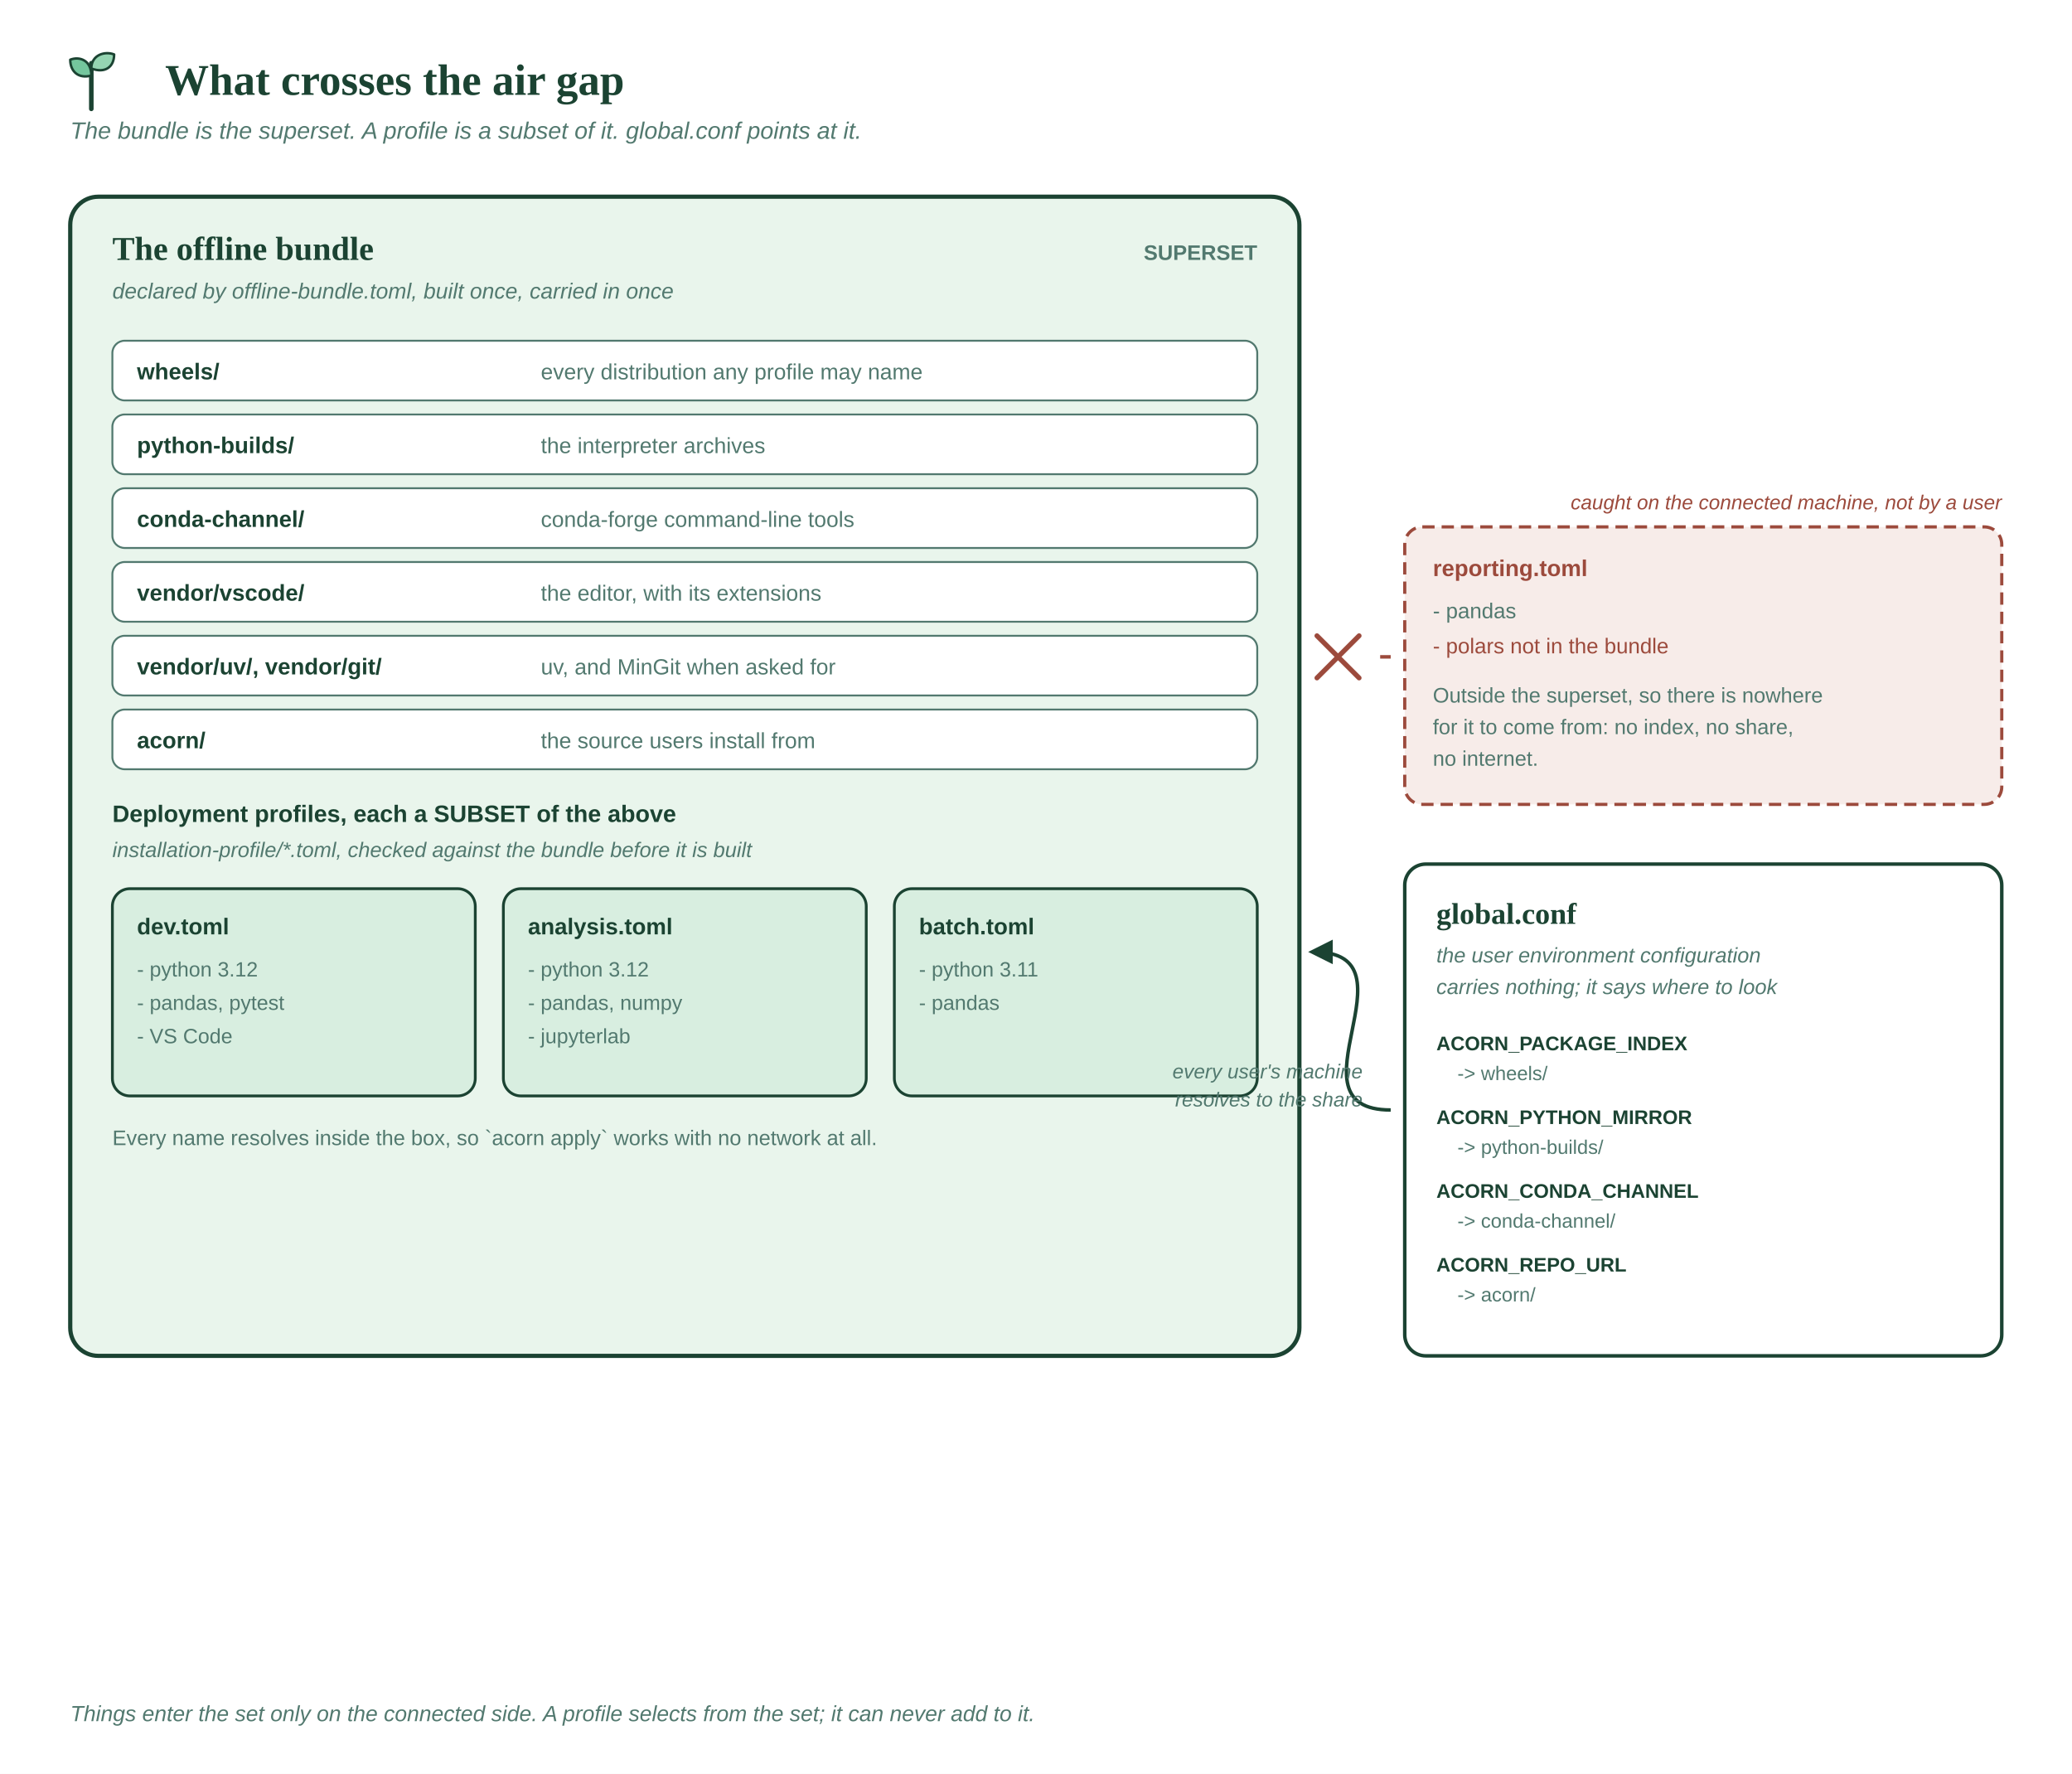
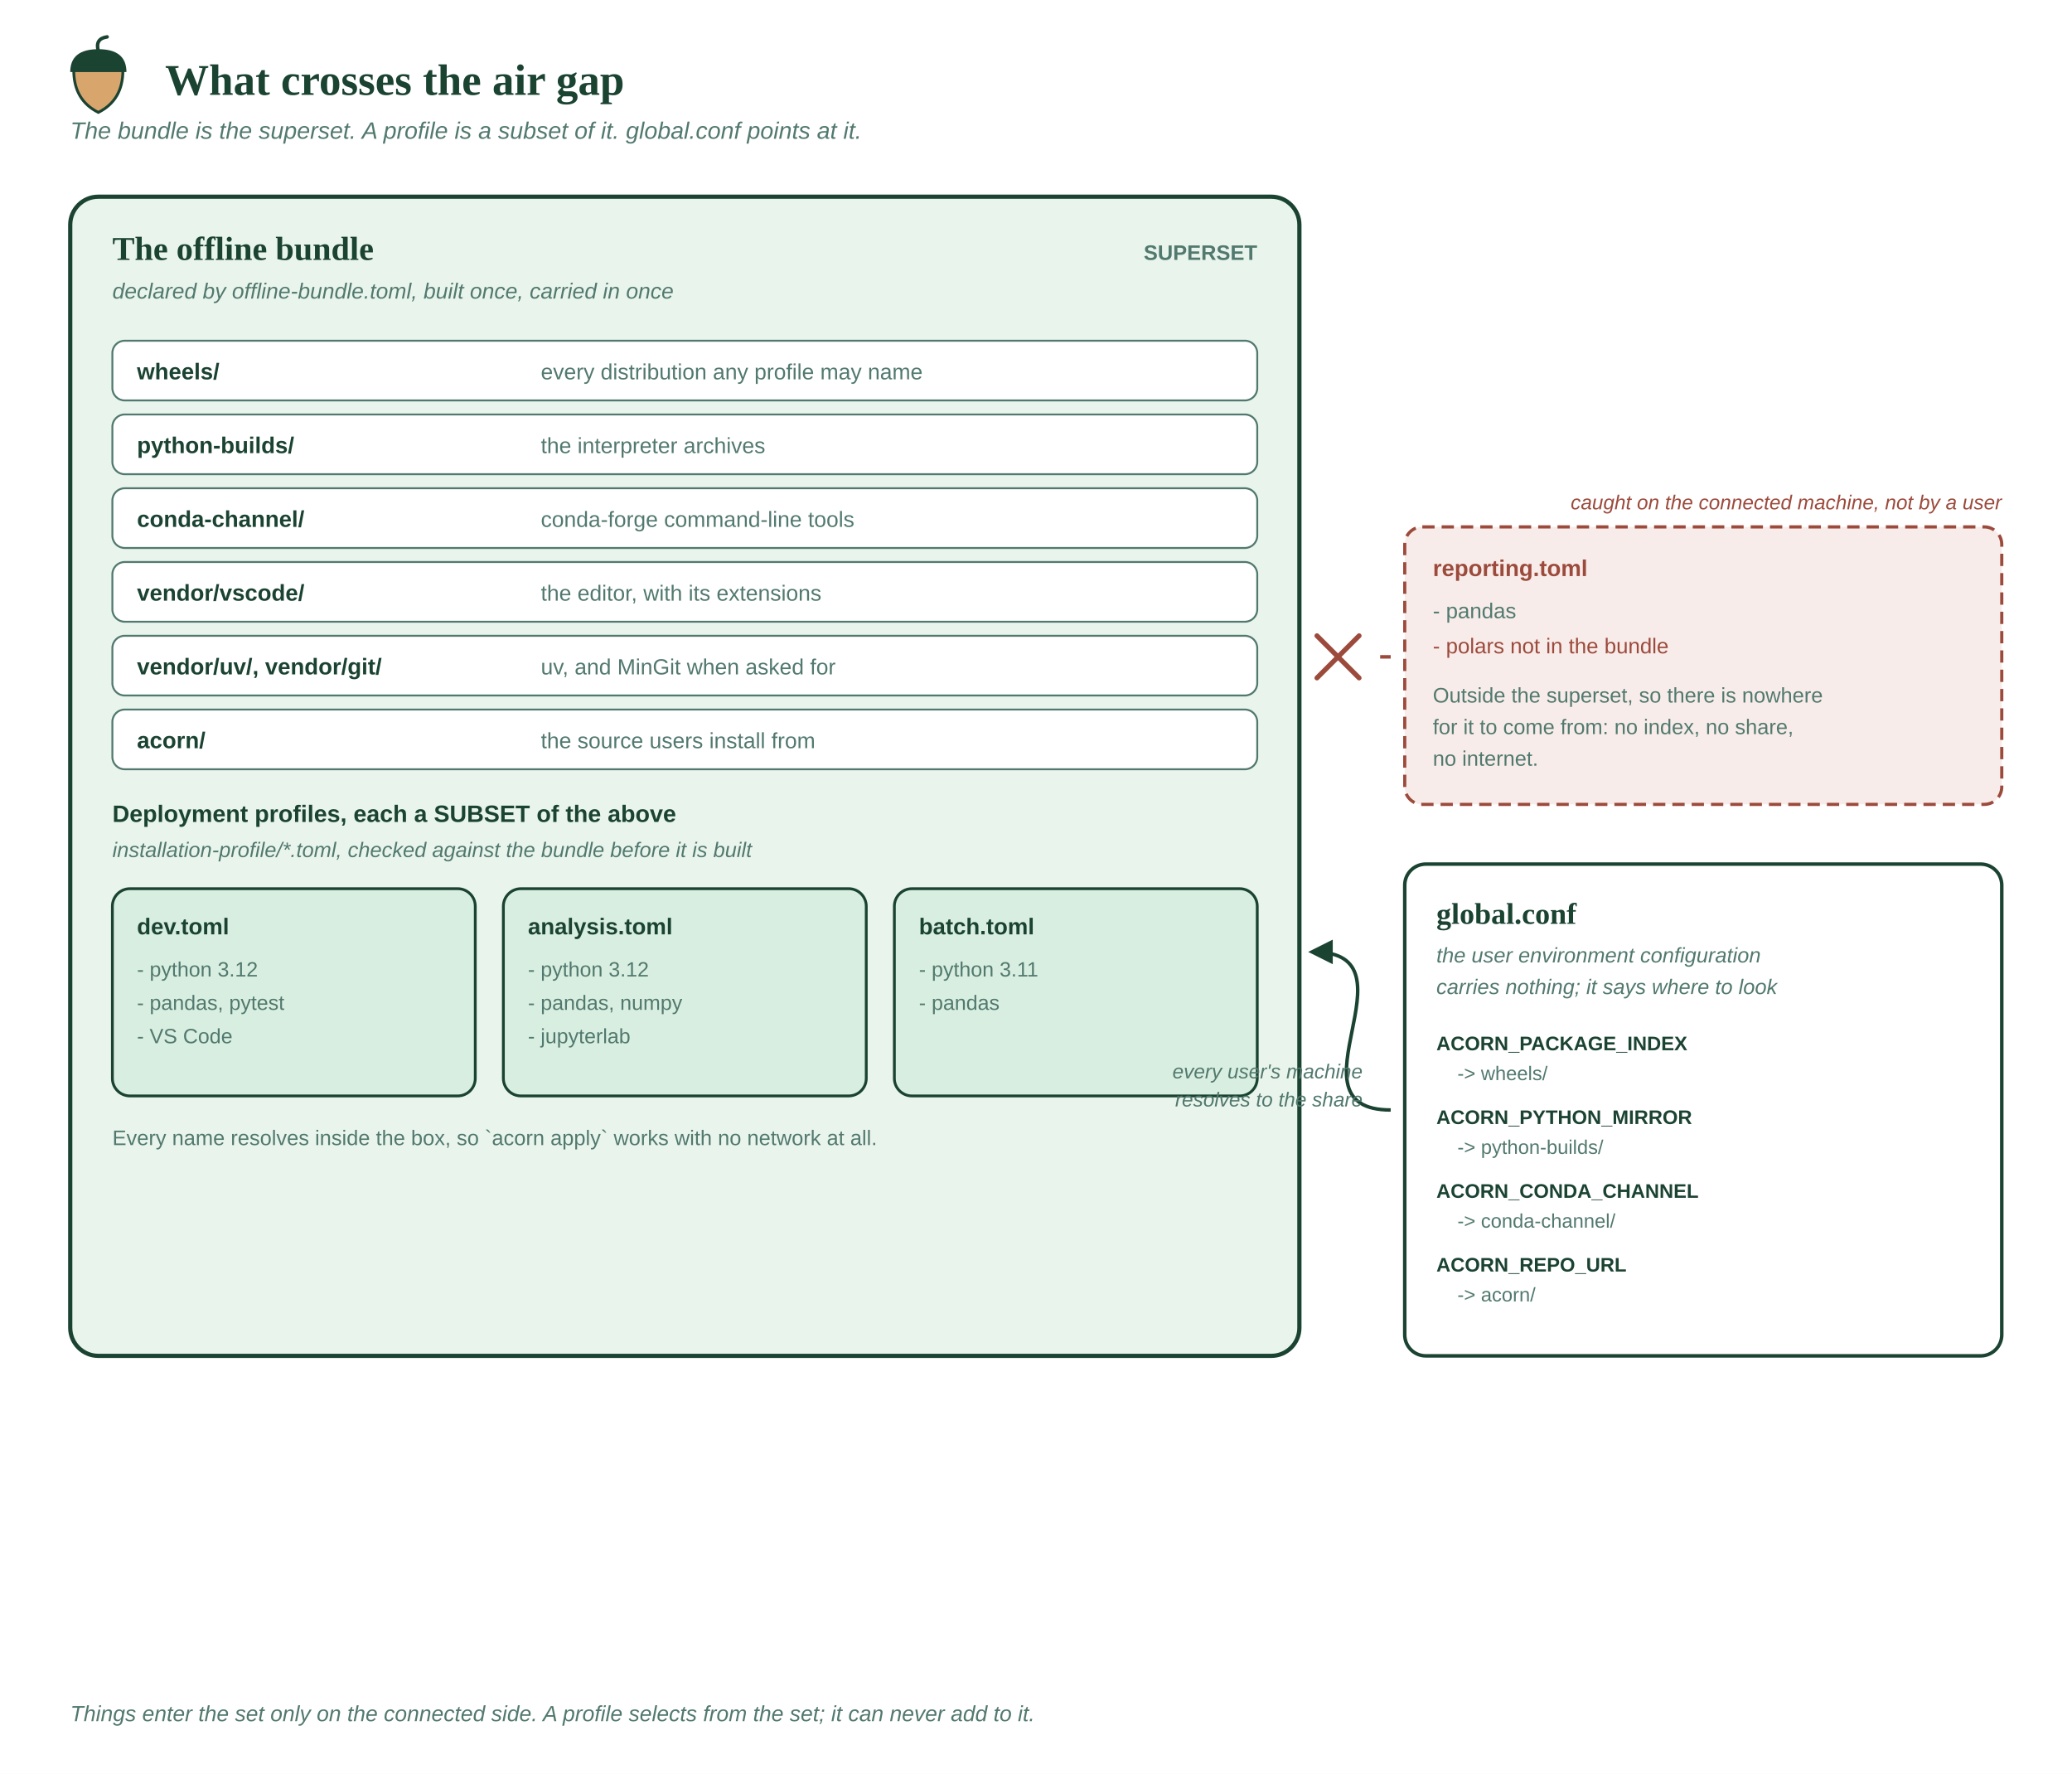
<svg xmlns="http://www.w3.org/2000/svg" width="1180" height="1010" viewBox="0 0 1180 1010" role="img" aria-label="The offline bundle as the superset of everything on the air-gapped network, with deployment profiles drawn as subsets inside it, a profile that asks for more drawn outside it, and global.conf outside pointing in.">
  <rect width="1180" height="1010" fill="#FFFFFF" />
  <defs>
    <style>
      .head  { font-family: Georgia, 'Times New Roman', serif; }
      .body  { font-family: Arial, Helvetica, sans-serif; }
      .fg    { fill: #1B4332; }
      .fw    { fill: #FFFFFF; }
      .fmute { fill: #52796F; }
    </style>
    <marker id="arrow" markerWidth="7" markerHeight="7" refX="5.5" refY="3.5" orient="auto">
      <path d="M0,0 L7,3.5 L0,7 Z" fill="#1B4332" />
    </marker>
    <symbol id="ic-cloud" viewBox="0 0 24 24">
      <path d="M6.5 18 C3.5 18 2 15.8 2 13.8 C2 11.6 3.8 10 5.8 10.1 C6.4 7.6 8.7 6 11.2 6.3 C13.6 6.6 15.4 8.6 15.5 11 C17.9 11.1 20 13 20 15.3 C20 17.4 18.2 18 17 18 Z" fill="none" stroke="currentColor" stroke-width="1.6" stroke-linejoin="round" />
    </symbol>
    <symbol id="ic-box" viewBox="0 0 24 24">
      <path d="M3 8 L12 4 L21 8 L12 12 Z" fill="none" stroke="currentColor" stroke-width="1.6" stroke-linejoin="round" />
      <path d="M3 8 V17 L12 21 V12" fill="none" stroke="currentColor" stroke-width="1.6" stroke-linejoin="round" />
      <path d="M21 8 V17 L12 21" fill="none" stroke="currentColor" stroke-width="1.6" stroke-linejoin="round" />
    </symbol>
    <symbol id="ic-server" viewBox="0 0 24 24">
      <rect x="3" y="4" width="18" height="6" rx="1.3" fill="none" stroke="currentColor" stroke-width="1.6" />
      <rect x="3" y="14" width="18" height="6" rx="1.3" fill="none" stroke="currentColor" stroke-width="1.6" />
      <circle cx="7" cy="7" r="1" fill="currentColor" />
      <circle cx="7" cy="17" r="1" fill="currentColor" />
    </symbol>
    <symbol id="ic-monitor" viewBox="0 0 24 24">
      <rect x="2.5" y="4" width="19" height="13" rx="1.4" fill="none" stroke="currentColor" stroke-width="1.6" />
      <line x1="8" y1="21" x2="16" y2="21" stroke="currentColor" stroke-width="1.6" stroke-linecap="round" />
      <line x1="12" y1="17" x2="12" y2="21" stroke="currentColor" stroke-width="1.6" stroke-linecap="round" />
    </symbol>
    <symbol id="ic-folder" viewBox="0 0 24 24">
      <path d="M3 6.5 C3 5.7 3.7 5 4.5 5 H9.5 L11.5 7.5 H19.5 C20.3 7.5 21 8.2 21 9 V17.5 C21 18.3 20.3 19 19.5 19 H4.5 C3.7 19 3 18.3 3 17.5 Z" fill="none" stroke="currentColor" stroke-width="1.6" stroke-linejoin="round" />
    </symbol>
    <symbol id="ic-doc" viewBox="0 0 24 24">
      <path d="M6 3 H14 L19 8 V20 C19 20.6 18.6 21 18 21 H6 C5.4 21 5 20.6 5 20 V4 C5 3.4 5.4 3 6 3 Z" fill="none" stroke="currentColor" stroke-width="1.6" stroke-linejoin="round" />
      <path d="M14 3 V8 H19" fill="none" stroke="currentColor" stroke-width="1.6" stroke-linejoin="round" />
      <line x1="8" y1="12" x2="16" y2="12" stroke="currentColor" stroke-width="1.4" stroke-linecap="round" />
      <line x1="8" y1="15.5" x2="16" y2="15.5" stroke="currentColor" stroke-width="1.4" stroke-linecap="round" />
      <line x1="8" y1="19" x2="12.5" y2="19" stroke="currentColor" stroke-width="1.4" stroke-linecap="round" />
    </symbol>
    <symbol id="ic-terminal" viewBox="0 0 24 24">
      <rect x="2.5" y="4" width="19" height="16" rx="1.6" fill="none" stroke="currentColor" stroke-width="1.6" />
      <path d="M6.5 9 L10.5 12 L6.5 15" fill="none" stroke="currentColor" stroke-width="1.6" stroke-linecap="round" stroke-linejoin="round" />
      <line x1="12" y1="15" x2="17" y2="15" stroke="currentColor" stroke-width="1.6" stroke-linecap="round" />
    </symbol>
  </defs>
  <g transform="translate(40,20)">
-     <path d="M12 42 V16" stroke="#1B4332" stroke-width="2.6" stroke-linecap="round" fill="none" />
-     <path d="M12 23 C12 14 5 12 0 14 C0 21 5 25 12 23 Z" fill="#74C69D" stroke="#1B4332" stroke-width="1.4" stroke-linejoin="round" />
-     <path d="M12 19 C12 11 20 9 25 11 C25 18 20 22 12 19 Z" fill="#95D5B2" stroke="#1B4332" stroke-width="1.4" stroke-linejoin="round" />
+     <path d="M2 20 Q2 37 16 44 Q30 37 30 20 Z" fill="#D8A66D" stroke="#1B4332" stroke-width="1.6" />
+     <path d="M0 21 Q0 8 16 8 Q32 8 32 21 Z" fill="#1B4332" />
+     <path d="M16 9 Q14 2 21 1" stroke="#1B4332" stroke-width="2" stroke-linecap="round" fill="none" />
  </g>
  <text x="94" y="54" class="head fg" font-size="25" font-weight="700">What crosses the air gap</text>
  <text x="40" y="79" class="body fmute" font-size="13.5" font-style="italic">The bundle is the superset. A profile is a subset of it. global.conf points at it.</text>
  <rect x="40" y="112" width="700" height="660" rx="16" fill="#E9F5EC" stroke="#1B4332" stroke-width="2.4" />
  <text x="64" y="148" class="head fg" font-size="19" font-weight="700">The offline bundle</text>
  <text x="64" y="170" class="body fmute" font-size="12.5" font-style="italic">declared by offline-bundle.toml, built once, carried in once</text>
  <text x="716" y="148" class="body fmute" font-size="12" font-weight="700" text-anchor="end">SUPERSET</text>
  <rect x="64" y="194" width="652" height="34" rx="7" fill="#FFFFFF" stroke="#52796F" stroke-width="1.1" />
  <text x="78" y="216" class="body fg" font-size="13" font-weight="700" font-family="Consolas, 'SF Mono', Monaco, 'Courier New', monospace">wheels/</text>
  <text x="308" y="216" class="body fmute" font-size="12.5">every distribution any profile may name</text>
  <rect x="64" y="236" width="652" height="34" rx="7" fill="#FFFFFF" stroke="#52796F" stroke-width="1.1" />
  <text x="78" y="258" class="body fg" font-size="13" font-weight="700" font-family="Consolas, 'SF Mono', Monaco, 'Courier New', monospace">python-builds/</text>
  <text x="308" y="258" class="body fmute" font-size="12.5">the interpreter archives</text>
  <rect x="64" y="278" width="652" height="34" rx="7" fill="#FFFFFF" stroke="#52796F" stroke-width="1.1" />
  <text x="78" y="300" class="body fg" font-size="13" font-weight="700" font-family="Consolas, 'SF Mono', Monaco, 'Courier New', monospace">conda-channel/</text>
  <text x="308" y="300" class="body fmute" font-size="12.5">conda-forge command-line tools</text>
  <rect x="64" y="320" width="652" height="34" rx="7" fill="#FFFFFF" stroke="#52796F" stroke-width="1.1" />
  <text x="78" y="342" class="body fg" font-size="13" font-weight="700" font-family="Consolas, 'SF Mono', Monaco, 'Courier New', monospace">vendor/vscode/</text>
  <text x="308" y="342" class="body fmute" font-size="12.5">the editor, with its extensions</text>
  <rect x="64" y="362" width="652" height="34" rx="7" fill="#FFFFFF" stroke="#52796F" stroke-width="1.1" />
  <text x="78" y="384" class="body fg" font-size="13" font-weight="700" font-family="Consolas, 'SF Mono', Monaco, 'Courier New', monospace">vendor/uv/, vendor/git/</text>
  <text x="308" y="384" class="body fmute" font-size="12.5">uv, and MinGit when asked for</text>
  <rect x="64" y="404" width="652" height="34" rx="7" fill="#FFFFFF" stroke="#52796F" stroke-width="1.1" />
  <text x="78" y="426" class="body fg" font-size="13" font-weight="700" font-family="Consolas, 'SF Mono', Monaco, 'Courier New', monospace">acorn/</text>
  <text x="308" y="426" class="body fmute" font-size="12.5">the source users install from</text>
  <text x="64" y="468" class="body fg" font-size="13.5" font-weight="700">Deployment profiles, each a SUBSET of the above</text>
  <text x="64" y="488" class="body fmute" font-size="12" font-style="italic">installation-profile/*.toml, checked against the bundle before it is built</text>
  <rect x="64.0" y="506" width="206.667" height="118" rx="10" fill="#D8EEE0" stroke="#1B4332" stroke-width="1.6" />
  <text x="78.0" y="532" class="body fg" font-size="13" font-weight="700" font-family="Consolas, 'SF Mono', Monaco, 'Courier New', monospace">dev.toml</text>
  <text x="78.0" y="556" class="body fmute" font-size="11.8">- python 3.12</text>
  <text x="78.0" y="575" class="body fmute" font-size="11.8">- pandas, pytest</text>
  <text x="78.0" y="594" class="body fmute" font-size="11.8">- VS Code</text>
  <rect x="286.667" y="506" width="206.667" height="118" rx="10" fill="#D8EEE0" stroke="#1B4332" stroke-width="1.6" />
  <text x="300.667" y="532" class="body fg" font-size="13" font-weight="700" font-family="Consolas, 'SF Mono', Monaco, 'Courier New', monospace">analysis.toml</text>
  <text x="300.667" y="556" class="body fmute" font-size="11.8">- python 3.12</text>
  <text x="300.667" y="575" class="body fmute" font-size="11.8">- pandas, numpy</text>
  <text x="300.667" y="594" class="body fmute" font-size="11.8">- jupyterlab</text>
  <rect x="509.333" y="506" width="206.667" height="118" rx="10" fill="#D8EEE0" stroke="#1B4332" stroke-width="1.6" />
  <text x="523.333" y="532" class="body fg" font-size="13" font-weight="700" font-family="Consolas, 'SF Mono', Monaco, 'Courier New', monospace">batch.toml</text>
  <text x="523.333" y="556" class="body fmute" font-size="11.8">- python 3.11</text>
  <text x="523.333" y="575" class="body fmute" font-size="11.8">- pandas</text>
  <text x="64" y="652" class="body fmute" font-size="12">Every name resolves inside the box, so `acorn apply` works with no network at all.</text>
  <rect x="800" y="300" width="340" height="158" rx="10" fill="#F7ECE9" stroke="#9C4A3C" stroke-width="1.8" stroke-dasharray="7 4" />
  <text x="816" y="328" class="body" font-size="13" font-weight="700" font-family="Consolas, 'SF Mono', Monaco, 'Courier New', monospace" fill="#9C4A3C">reporting.toml</text>
  <text x="816" y="352" class="body fmute" font-size="12.2">- pandas</text>
  <text x="816" y="372" class="body" font-size="12.2" fill="#9C4A3C">- polars      not in the bundle</text>
  <text x="816" y="400" class="body fmute" font-size="12">Outside the superset, so there is nowhere</text>
  <text x="816" y="418" class="body fmute" font-size="12">for it to come from: no index, no share,</text>
  <text x="816" y="436" class="body fmute" font-size="12">no internet.</text>
  <path d="M792 374 L786 374" stroke="#9C4A3C" stroke-width="2" stroke-dasharray="6 4" fill="none" />
  <path d="M774 362 L750 386 M750 362 L774 386" stroke="#9C4A3C" stroke-width="2.8" stroke-linecap="round" />
  <text x="1140" y="290" class="body" font-size="11.5" text-anchor="end" font-style="italic" fill="#9C4A3C">caught on the connected machine, not by a user</text>
  <rect x="800" y="492" width="340" height="280" rx="12" fill="#FFFFFF" stroke="#1B4332" stroke-width="2" />
  <text x="818" y="526" class="head fg" font-size="17" font-weight="700">global.conf</text>
  <text x="818" y="548" class="body fmute" font-size="12" font-style="italic">the user environment configuration</text>
  <text x="818" y="566" class="body fmute" font-size="12" font-style="italic">carries nothing; it says where to look</text>
  <text x="818" y="598" class="body fg" font-size="11.2" font-weight="700" font-family="Consolas, 'SF Mono', Monaco, 'Courier New', monospace">ACORN_PACKAGE_INDEX</text>
  <text x="830" y="615" class="body fmute" font-size="11.2" font-family="Consolas, 'SF Mono', Monaco, 'Courier New', monospace">-&gt; wheels/</text>
  <text x="818" y="640" class="body fg" font-size="11.2" font-weight="700" font-family="Consolas, 'SF Mono', Monaco, 'Courier New', monospace">ACORN_PYTHON_MIRROR</text>
  <text x="830" y="657" class="body fmute" font-size="11.2" font-family="Consolas, 'SF Mono', Monaco, 'Courier New', monospace">-&gt; python-builds/</text>
  <text x="818" y="682" class="body fg" font-size="11.2" font-weight="700" font-family="Consolas, 'SF Mono', Monaco, 'Courier New', monospace">ACORN_CONDA_CHANNEL</text>
  <text x="830" y="699" class="body fmute" font-size="11.2" font-family="Consolas, 'SF Mono', Monaco, 'Courier New', monospace">-&gt; conda-channel/</text>
  <text x="818" y="724" class="body fg" font-size="11.2" font-weight="700" font-family="Consolas, 'SF Mono', Monaco, 'Courier New', monospace">ACORN_REPO_URL</text>
  <text x="830" y="741" class="body fmute" font-size="11.2" font-family="Consolas, 'SF Mono', Monaco, 'Courier New', monospace">-&gt; acorn/</text>
  <path d="M792 632 C730 632 810 542 748 542" stroke="#1B4332" stroke-width="2" fill="none" marker-end="url(#arrow)" />
  <text x="776" y="614" class="body fmute" font-size="11.5" text-anchor="end" font-style="italic">every user's machine</text>
  <text x="776" y="630" class="body fmute" font-size="11.5" text-anchor="end" font-style="italic">resolves to the share</text>
  <text x="40" y="980" class="body fmute" font-size="12.5" font-style="italic">Things enter the set only on the connected side. A profile selects from the set; it can never add to it.</text>
</svg>
